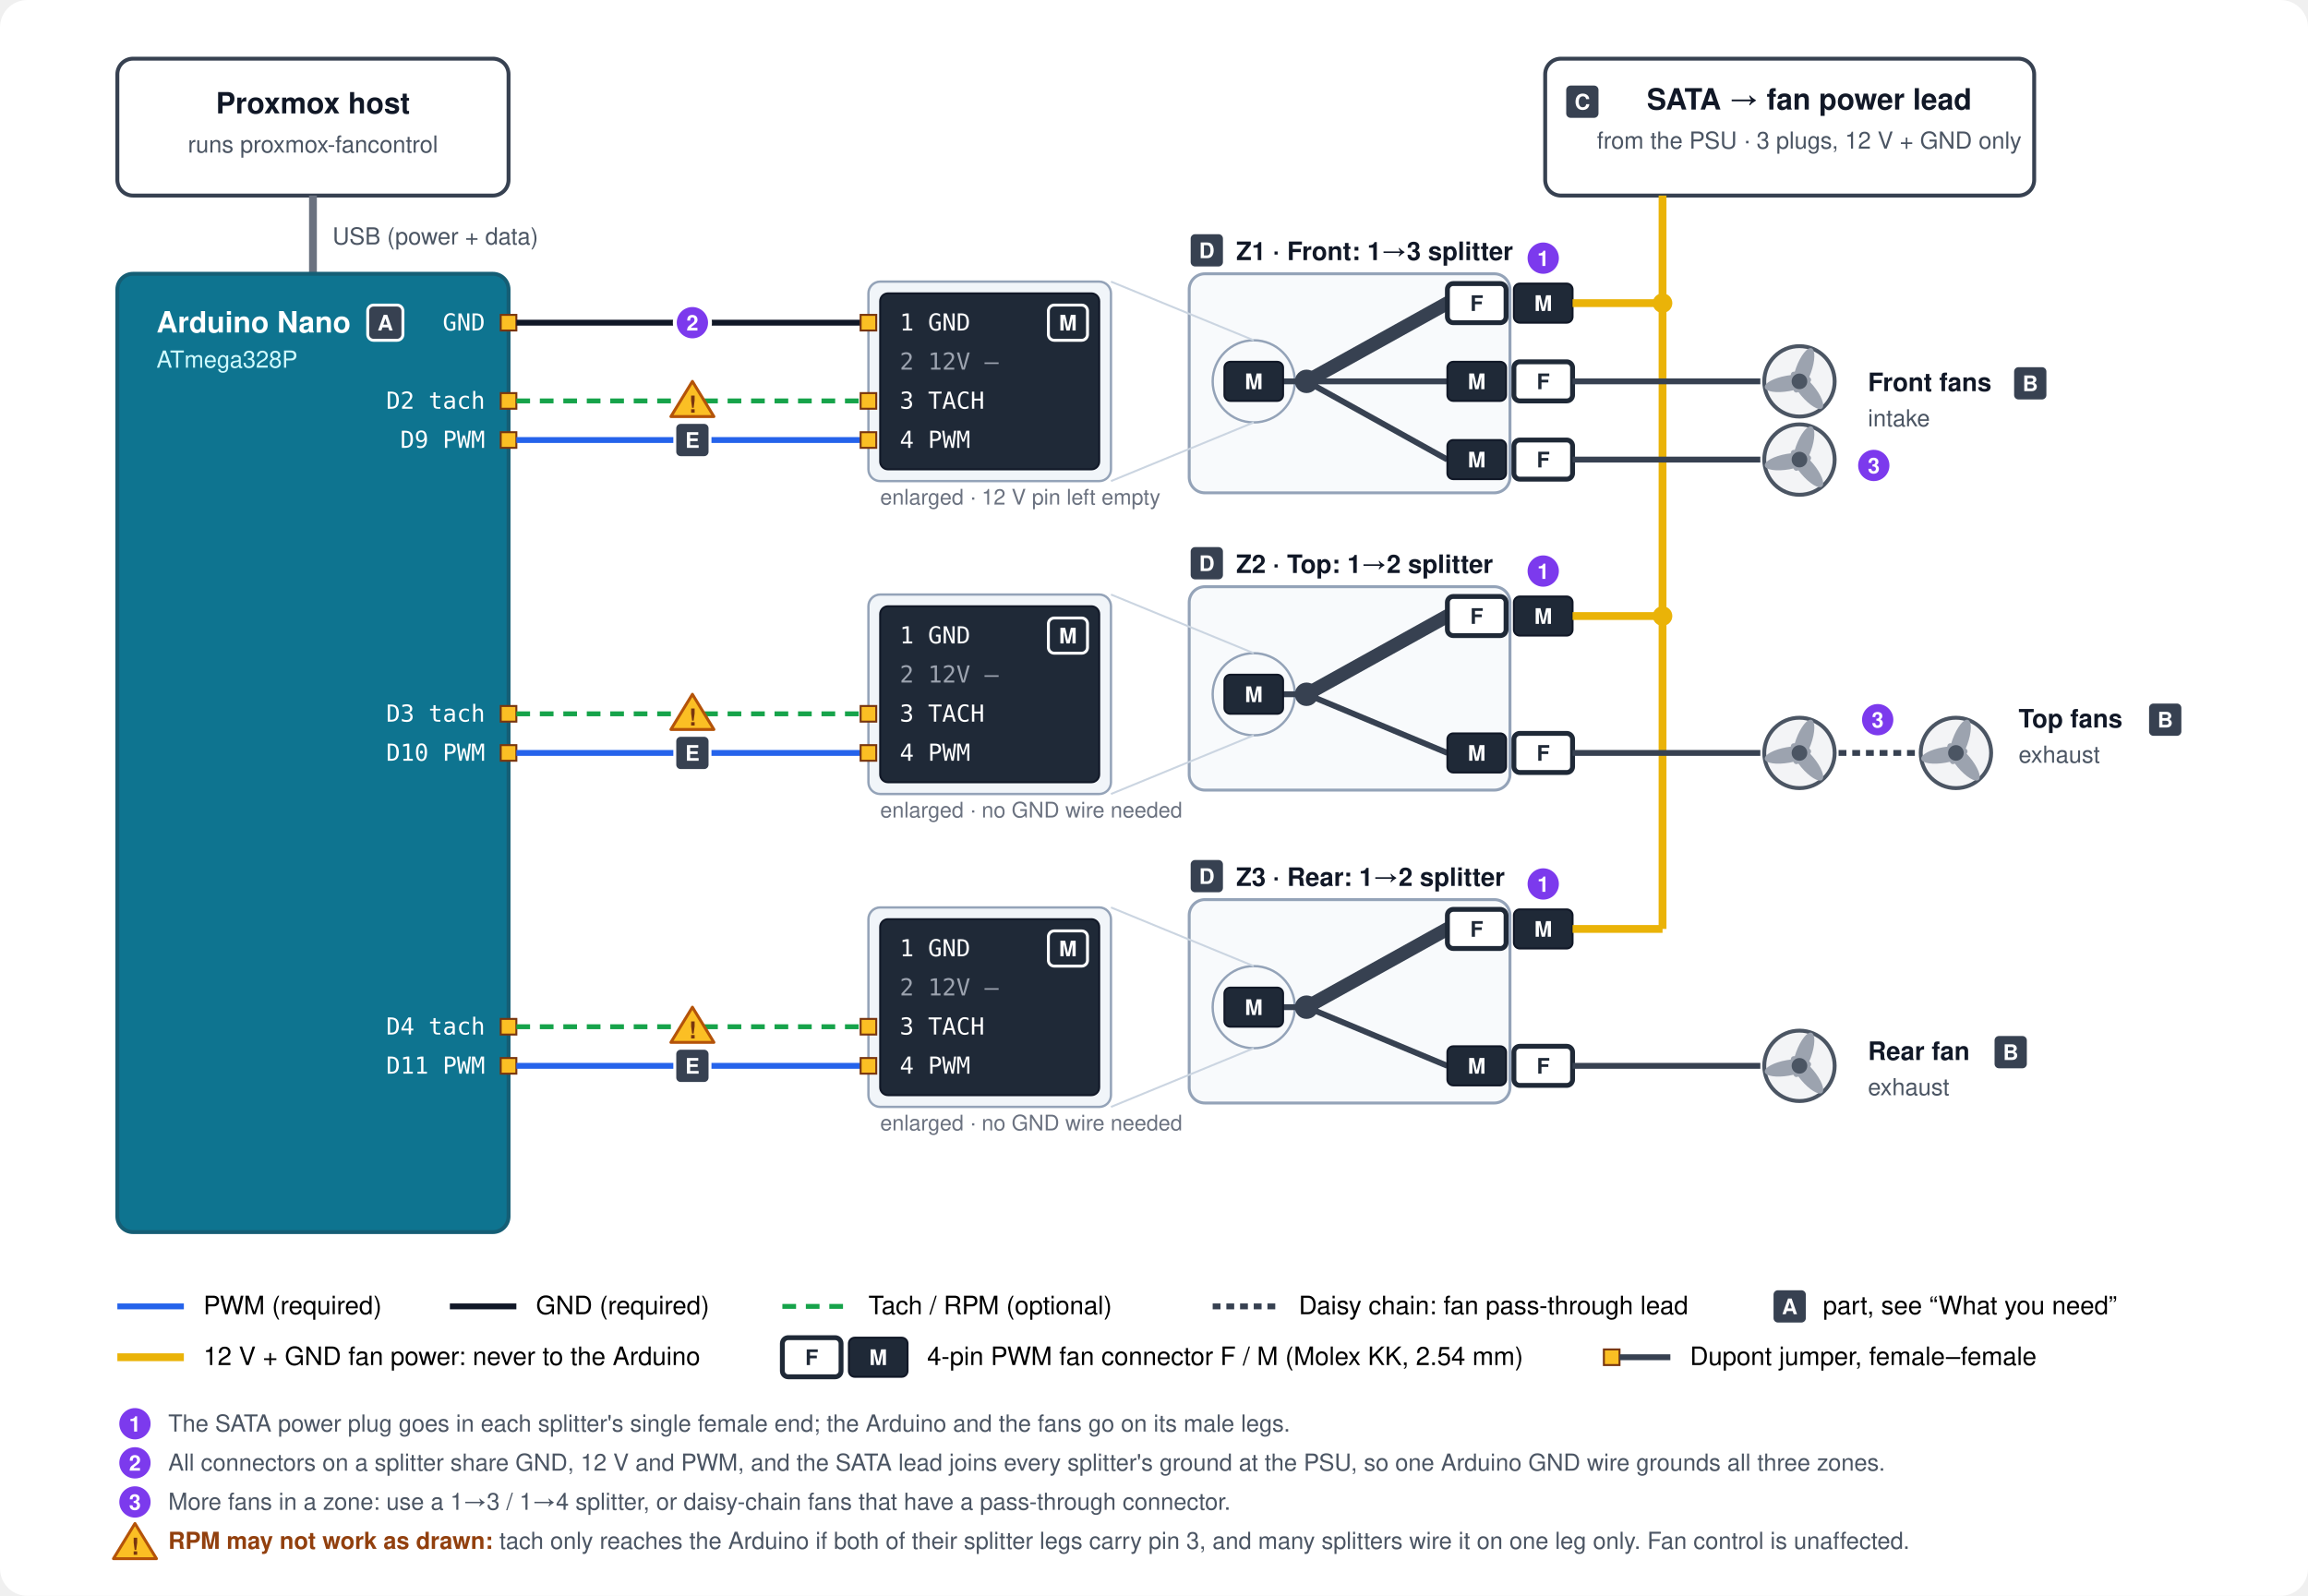
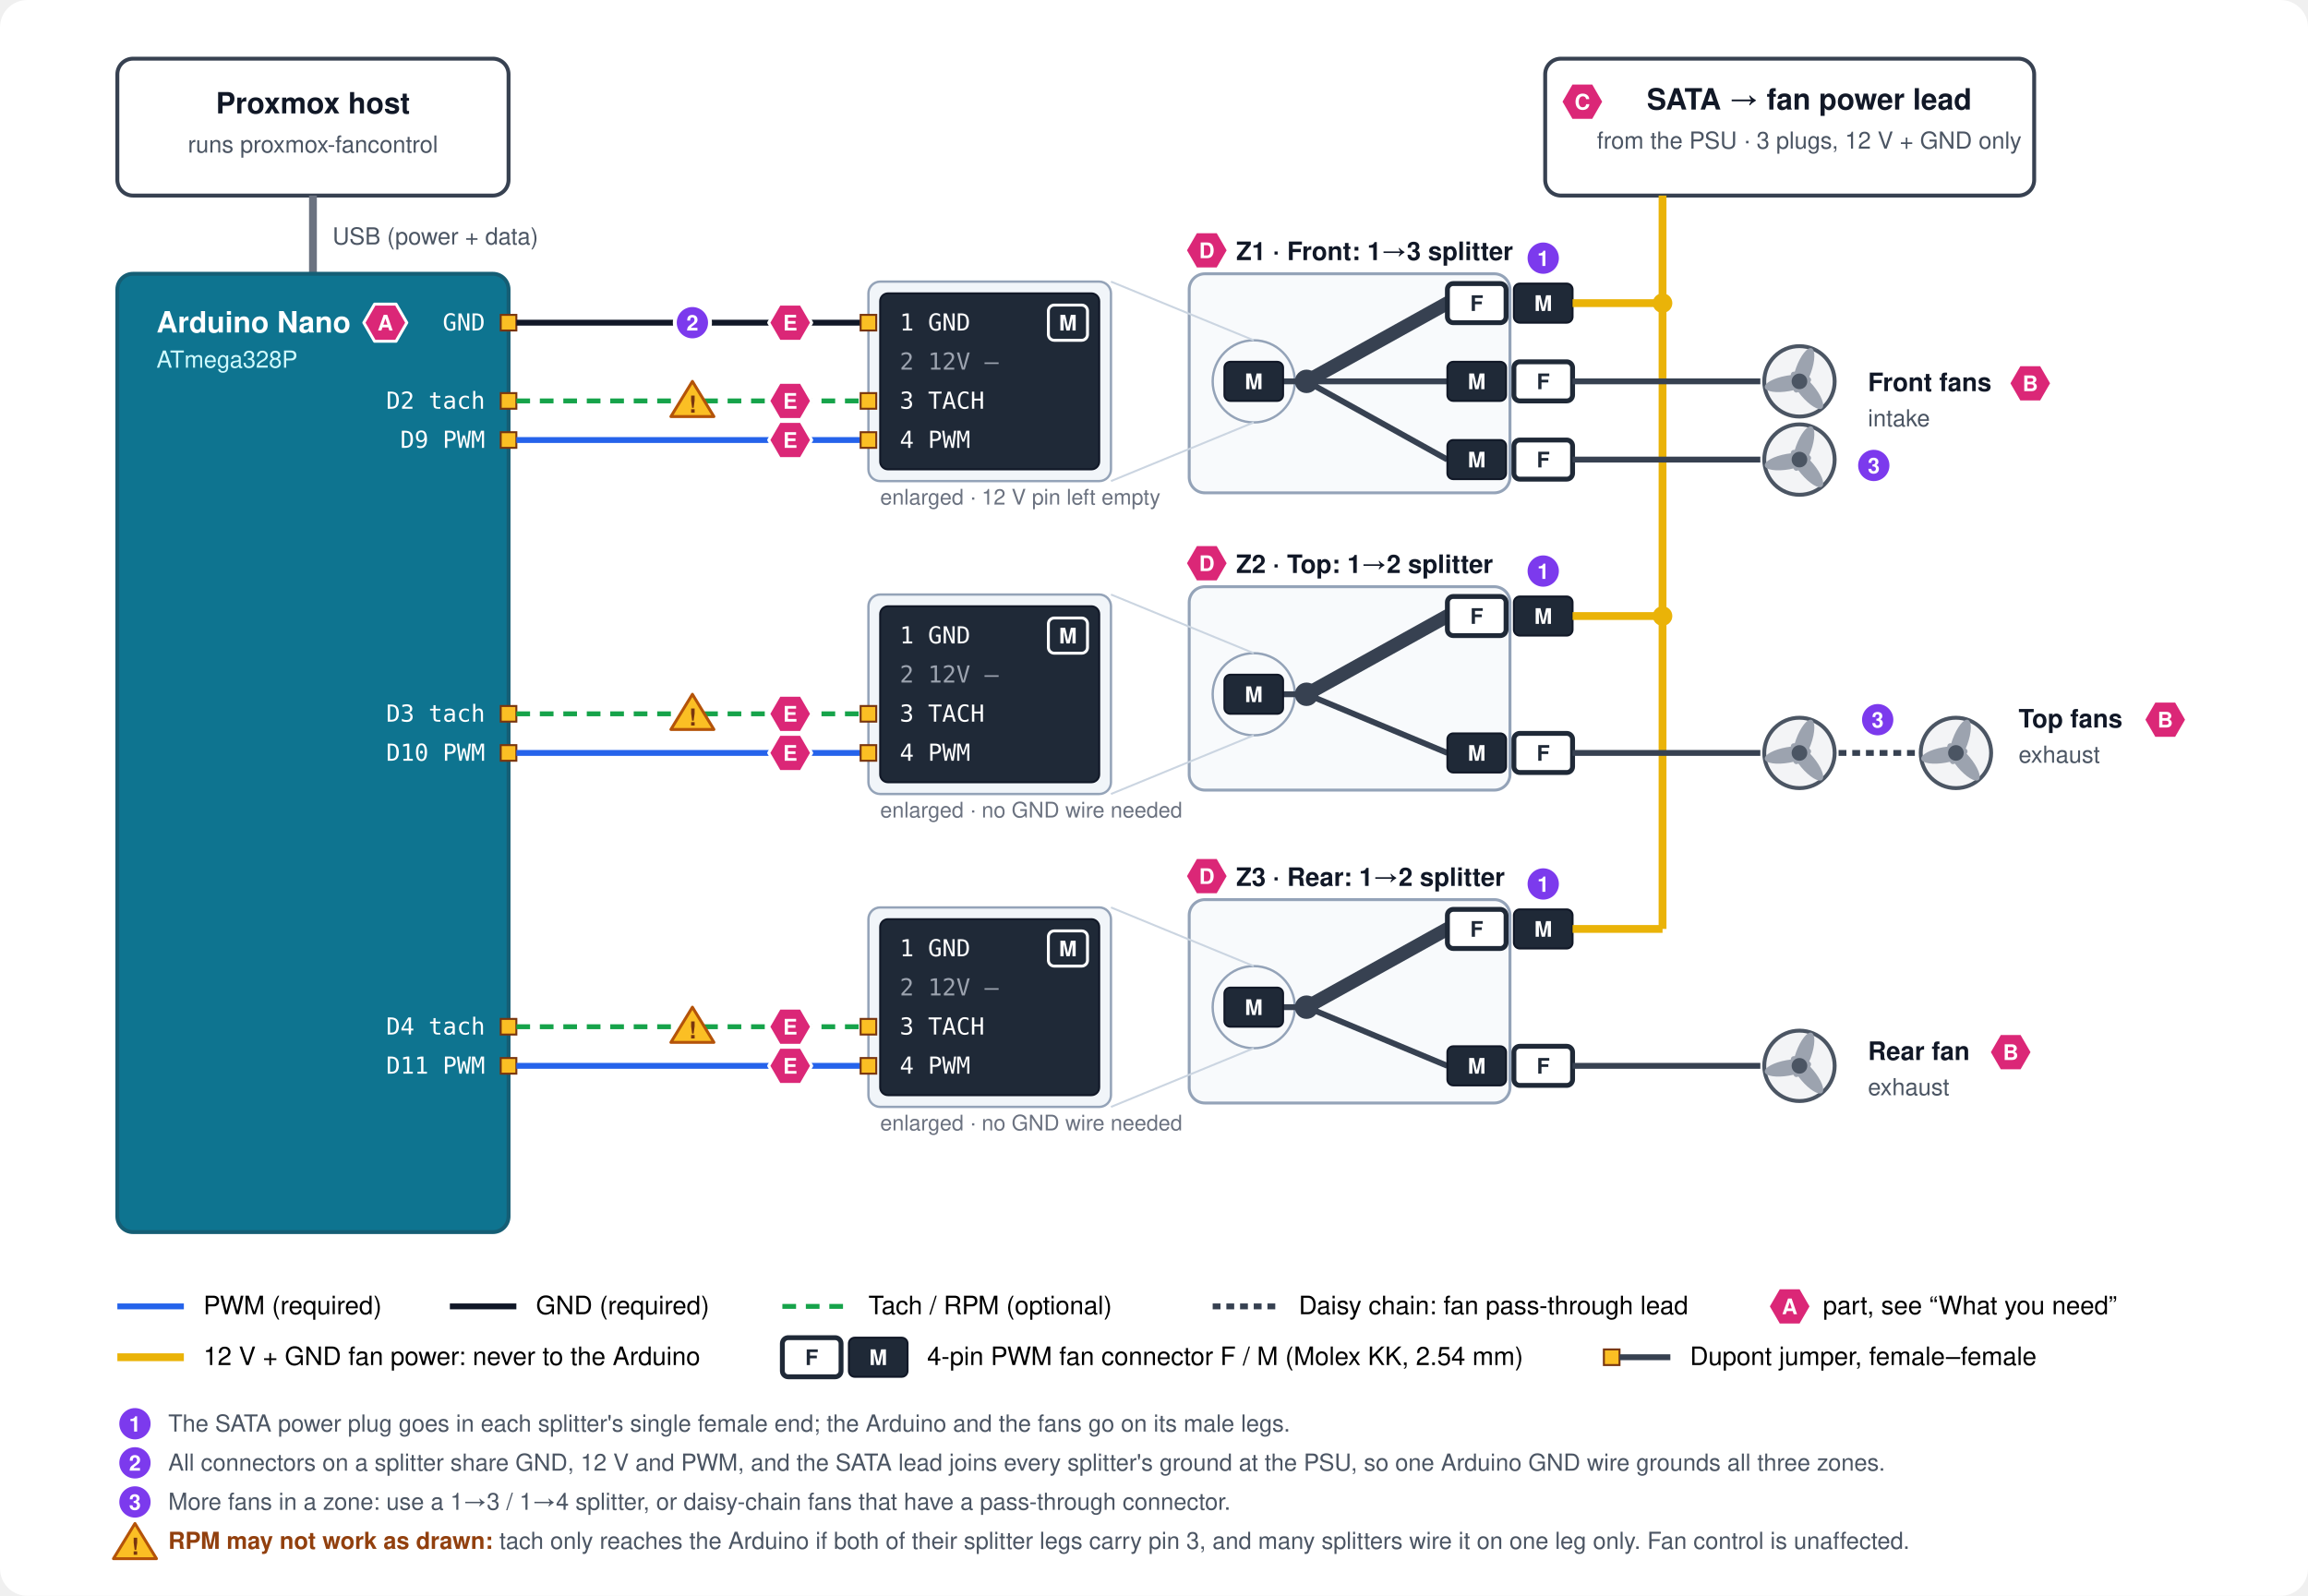
<svg xmlns="http://www.w3.org/2000/svg" width="1180" height="816" viewBox="0 0 1180 816" font-family="-apple-system, 'Segoe UI', Helvetica, Arial, sans-serif" font-size="13">
  <defs>
    <symbol id="fan" viewBox="-20 -20 40 40">
      <circle r="18" fill="#f3f4f6" stroke="#4b5563" stroke-width="2" />
      <g fill="#9ca3af">
        <ellipse rx="4" ry="12" transform="rotate(20) translate(0 -6)" />
        <ellipse rx="4" ry="12" transform="rotate(140) translate(0 -6)" />
        <ellipse rx="4" ry="12" transform="rotate(260) translate(0 -6)" />
      </g>
      <circle r="4" fill="#4b5563" />
    </symbol>
    <style>
      .box   { fill: #ffffff; stroke: #374151; stroke-width: 2; }
      .title { font-weight: 700; font-size: 15px; fill: #111827; }
      .sub   { fill: #4b5563; font-size: 12px; }
      .tiny  { fill: #6b7280; font-size: 11px; }
      .zone  { font-weight: 700; font-size: 13px; fill: #111827; }
      .pin   { fill: #ffffff; font-size: 12px; font-family: ui-monospace, Consolas, monospace; }
      .pinNC { fill: #9ca3af; font-size: 12px; font-family: ui-monospace, Consolas, monospace; }
      .pwm   { stroke: #2563eb; stroke-width: 3; fill: none; }
      .gnd   { stroke: #111827; stroke-width: 3; fill: none; }
      .tach  { stroke: #16a34a; stroke-width: 2.5; fill: none; stroke-dasharray: 7 5; }
      .v12   { stroke: #eab308; stroke-width: 4; fill: none; }
      .usb   { stroke: #6b7280; stroke-width: 4; fill: none; }
      .cable { stroke: #374151; stroke-width: 7; fill: none; stroke-linecap: round; }
      .leg   { stroke: #374151; stroke-width: 3; fill: none; }
      .conn  { fill: #1f2937; stroke: #111827; stroke-width: 1; }
      .zoom  { stroke: #cbd5e1; stroke-width: 1; fill: none; }
      .lens  { stroke: #94a3b8; stroke-width: 1.2; fill: none; }
      .detail { fill: #f1f5f9; stroke: #94a3b8; stroke-width: 1.2; }
      .splitter { fill: #f8fafc; stroke: #94a3b8; stroke-width: 1.5; }
      .warn path { fill: #fbbf24; stroke: #b45309; stroke-width: 1.5; stroke-linejoin: round; }
      .warn text { fill: #78350f; font-size: 12px; font-weight: 800; text-anchor: middle; }
-       .part rect { fill: #374151; stroke: #ffffff; stroke-width: 1.5; }
+       .part polygon { fill: #db2777; stroke: #ffffff; stroke-width: 1.5; stroke-linejoin: round; }
      .part text { fill: #ffffff; font-size: 11px; font-weight: 700; text-anchor: middle; }
      .fend  { fill: #ffffff; stroke: #1f2937; stroke-width: 2.5; }
      .mark circle { fill: #7c3aed; stroke: #ffffff; stroke-width: 2; }
      .mark text   { fill: #ffffff; font-size: 11px; font-weight: 700; text-anchor: middle; }
    </style>
  </defs>
  <rect x="0" y="0" width="1180" height="816" rx="14" fill="#ffffff" />
  <rect class="box" x="60" y="30" width="200" height="70" rx="8" />
  <text class="title" x="160" y="58" text-anchor="middle">Proxmox host</text>
  <text class="sub" x="160" y="78" text-anchor="middle">runs proxmox-fancontrol</text>
  <path class="usb" d="M160 100 V140" />
  <text class="sub" x="170" y="125">USB (power + data)</text>
  <rect x="60" y="140" width="200" height="490" rx="8" fill="#0e7490" stroke="#155e75" stroke-width="2" />
  <text x="80" y="170" font-weight="700" font-size="15" fill="#ffffff">Arduino Nano</text>
  <text x="80" y="188" font-size="12" fill="#cffafe">ATmega328P</text>
  <g font-family="ui-monospace, Consolas, monospace" font-size="12" fill="#ffffff" text-anchor="end">
    <text x="248" y="209">D2  tach</text>
    <text x="248" y="229">D9  PWM</text>
    <text x="248" y="369">D3  tach</text>
    <text x="248" y="389">D10 PWM</text>
    <text x="248" y="529">D4  tach</text>
    <text x="248" y="549">D11 PWM</text>
    <text x="248" y="169">GND</text>
  </g>
  <g fill="#fbbf24" stroke="#78350f" stroke-width="1">
    <rect x="256" y="201" width="8" height="8" />
    <rect x="256" y="221" width="8" height="8" />
    <rect x="256" y="361" width="8" height="8" />
    <rect x="256" y="381" width="8" height="8" />
    <rect x="256" y="521" width="8" height="8" />
    <rect x="256" y="541" width="8" height="8" />
    <rect x="256" y="161" width="8" height="8" />
  </g>
  <path class="tach" d="M264 205 H444" />
  <path class="pwm" d="M264 225 H444" />
  <path class="tach" d="M264 365 H444" />
  <path class="pwm" d="M264 385 H444" />
  <path class="tach" d="M264 525 H444" />
  <path class="pwm" d="M264 545 H444" />
  <path class="gnd" d="M264 165 H444" />
  <rect class="detail" x="444" y="144" width="124" height="102" rx="6" />
  <rect class="detail" x="444" y="304" width="124" height="102" rx="6" />
  <rect class="detail" x="444" y="464" width="124" height="102" rx="6" />
  <g fill="#fbbf24" stroke="#78350f" stroke-width="1">
    <rect x="440" y="161" width="8" height="8" />
    <rect x="440" y="201" width="8" height="8" />
    <rect x="440" y="221" width="8" height="8" />
    <rect x="440" y="361" width="8" height="8" />
    <rect x="440" y="381" width="8" height="8" />
    <rect x="440" y="521" width="8" height="8" />
    <rect x="440" y="541" width="8" height="8" />
  </g>
  <rect class="conn" x="450" y="150" width="112" height="90" rx="4" />
  <rect class="conn" x="450" y="310" width="112" height="90" rx="4" />
  <rect class="conn" x="450" y="470" width="112" height="90" rx="4" />
  <g>
    <text class="pin" x="460" y="169">1 GND</text>
    <text class="pinNC" x="460" y="189">2 12V  —</text>
    <text class="pin" x="460" y="209">3 TACH</text>
    <text class="pin" x="460" y="229">4 PWM</text>
    <text class="pin" x="460" y="329">1 GND</text>
    <text class="pinNC" x="460" y="349">2 12V  —</text>
    <text class="pin" x="460" y="369">3 TACH</text>
    <text class="pin" x="460" y="389">4 PWM</text>
    <text class="pin" x="460" y="489">1 GND</text>
    <text class="pinNC" x="460" y="509">2 12V  —</text>
    <text class="pin" x="460" y="529">3 TACH</text>
    <text class="pin" x="460" y="549">4 PWM</text>
  </g>
  <text class="tiny" x="450" y="258">enlarged · 12 V pin left empty</text>
  <text class="tiny" x="450" y="418">enlarged · no GND wire needed</text>
  <text class="tiny" x="450" y="578">enlarged · no GND wire needed</text>
  <rect class="splitter" x="608" y="140" width="164" height="112" rx="8" />
  <g class="part">
-     <rect x="608" y="119" width="18" height="18" rx="3" />
+     <polygon points="606,128 611.5,118.5 622.5,118.5 628,128 622.5,137.5 611.5,137.5" />
    <text x="617" y="132">D</text>
  </g>
  <text class="zone" x="632" y="133">Z1 · Front: 1→3 splitter</text>
  <rect class="splitter" x="608" y="300" width="164" height="104" rx="8" />
  <g class="part">
-     <rect x="608" y="279" width="18" height="18" rx="3" />
+     <polygon points="606,288 611.5,278.5 622.5,278.5 628,288 622.5,297.5 611.5,297.5" />
    <text x="617" y="292">D</text>
  </g>
  <text class="zone" x="632" y="293">Z2 · Top: 1→2 splitter</text>
  <rect class="splitter" x="608" y="460" width="164" height="104" rx="8" />
  <g class="part">
-     <rect x="608" y="439" width="18" height="18" rx="3" />
+     <polygon points="606,448 611.5,438.5 622.5,438.5 628,448 622.5,457.5 611.5,457.5" />
    <text x="617" y="452">D</text>
  </g>
  <text class="zone" x="632" y="453">Z3 · Rear: 1→2 splitter</text>
  <circle class="lens" cx="641" cy="195" r="21" />
  <path class="zoom" d="M568 144 L641 174 M568 246 L641 216" />
  <path class="leg" d="M656 195 H668" />
  <rect class="conn" x="626" y="185" width="30" height="20" rx="3" />
  <text x="641" y="199" fill="#ffffff" font-size="11" font-weight="700" text-anchor="middle">M</text>
  <rect x="536" y="156" width="20" height="18" rx="3" fill="none" stroke="#ffffff" stroke-width="1.5" />
  <text x="546" y="169" fill="#ffffff" font-size="11" font-weight="700" text-anchor="middle">M</text>
  <circle cx="668" cy="195" r="6" fill="#374151" />
  <path class="cable" d="M668 195 L740 155" />
  <path class="leg" d="M668 195 H740 M668 195 L740 235" />
  <circle class="lens" cx="641" cy="355" r="21" />
  <path class="zoom" d="M568 304 L641 334 M568 406 L641 376" />
  <path class="leg" d="M656 355 H668" />
  <rect class="conn" x="626" y="345" width="30" height="20" rx="3" />
  <text x="641" y="359" fill="#ffffff" font-size="11" font-weight="700" text-anchor="middle">M</text>
  <rect x="536" y="316" width="20" height="18" rx="3" fill="none" stroke="#ffffff" stroke-width="1.5" />
  <text x="546" y="329" fill="#ffffff" font-size="11" font-weight="700" text-anchor="middle">M</text>
  <circle cx="668" cy="355" r="6" fill="#374151" />
  <path class="cable" d="M668 355 L740 315" />
  <path class="leg" d="M668 355 L740 385" />
  <circle class="lens" cx="641" cy="515" r="21" />
  <path class="zoom" d="M568 464 L641 494 M568 566 L641 536" />
  <path class="leg" d="M656 515 H668" />
  <rect class="conn" x="626" y="505" width="30" height="20" rx="3" />
  <text x="641" y="519" fill="#ffffff" font-size="11" font-weight="700" text-anchor="middle">M</text>
  <rect x="536" y="476" width="20" height="18" rx="3" fill="none" stroke="#ffffff" stroke-width="1.5" />
  <text x="546" y="489" fill="#ffffff" font-size="11" font-weight="700" text-anchor="middle">M</text>
  <circle cx="668" cy="515" r="6" fill="#374151" />
  <path class="cable" d="M668 515 L740 475" />
  <path class="leg" d="M668 515 L740 545" />
  <rect class="fend" x="740" y="145" width="30" height="20" rx="3" />
  <text x="755" y="159" fill="#1f2937" font-size="11" font-weight="700" text-anchor="middle">F</text>
  <rect class="conn" x="774" y="145" width="30" height="20" rx="3" />
  <text x="789" y="159" fill="#ffffff" font-size="11" font-weight="700" text-anchor="middle">M</text>
  <rect class="fend" x="740" y="305" width="30" height="20" rx="3" />
  <text x="755" y="319" fill="#1f2937" font-size="11" font-weight="700" text-anchor="middle">F</text>
  <rect class="conn" x="774" y="305" width="30" height="20" rx="3" />
  <text x="789" y="319" fill="#ffffff" font-size="11" font-weight="700" text-anchor="middle">M</text>
  <rect class="fend" x="740" y="465" width="30" height="20" rx="3" />
  <text x="755" y="479" fill="#1f2937" font-size="11" font-weight="700" text-anchor="middle">F</text>
  <rect class="conn" x="774" y="465" width="30" height="20" rx="3" />
  <text x="789" y="479" fill="#ffffff" font-size="11" font-weight="700" text-anchor="middle">M</text>
  <rect class="conn" x="740" y="185" width="30" height="20" rx="3" />
  <text x="755" y="199" fill="#ffffff" font-size="11" font-weight="700" text-anchor="middle">M</text>
  <rect class="fend" x="774" y="185" width="30" height="20" rx="3" />
  <text x="789" y="199" fill="#1f2937" font-size="11" font-weight="700" text-anchor="middle">F</text>
  <rect class="conn" x="740" y="225" width="30" height="20" rx="3" />
  <text x="755" y="239" fill="#ffffff" font-size="11" font-weight="700" text-anchor="middle">M</text>
  <rect class="fend" x="774" y="225" width="30" height="20" rx="3" />
  <text x="789" y="239" fill="#1f2937" font-size="11" font-weight="700" text-anchor="middle">F</text>
  <rect class="conn" x="740" y="375" width="30" height="20" rx="3" />
  <text x="755" y="389" fill="#ffffff" font-size="11" font-weight="700" text-anchor="middle">M</text>
  <rect class="fend" x="774" y="375" width="30" height="20" rx="3" />
  <text x="789" y="389" fill="#1f2937" font-size="11" font-weight="700" text-anchor="middle">F</text>
  <rect class="conn" x="740" y="535" width="30" height="20" rx="3" />
  <text x="755" y="549" fill="#ffffff" font-size="11" font-weight="700" text-anchor="middle">M</text>
  <rect class="fend" x="774" y="535" width="30" height="20" rx="3" />
  <text x="789" y="549" fill="#1f2937" font-size="11" font-weight="700" text-anchor="middle">F</text>
  <rect class="box" x="790" y="30" width="250" height="70" rx="8" />
  <text class="title" x="925" y="56" text-anchor="middle">SATA → fan power lead</text>
  <text class="sub" x="925" y="76" text-anchor="middle">from the PSU · 3 plugs, 12 V + GND only</text>
  <path class="v12" d="M850 100 V475" />
  <path class="v12" d="M804 155 H850 M804 315 H850 M804 475 H850" />
  <circle cx="850" cy="155" r="5" fill="#eab308" />
  <circle cx="850" cy="315" r="5" fill="#eab308" />
  <path class="leg" d="M804 195 H900 M804 235 H900" />
  <use href="#fan" x="900" y="175" width="40" height="40" />
  <use href="#fan" x="900" y="215" width="40" height="40" />
  <text class="zone" x="955" y="200">Front fans</text>
  <text class="sub" x="955" y="218">intake</text>
  <path class="leg" d="M804 385 H900" />
  <use href="#fan" x="900" y="365" width="40" height="40" />
  <path class="leg" d="M940 385 H980" stroke-dasharray="4 3" />
  <use href="#fan" x="980" y="365" width="40" height="40" />
  <text class="zone" x="1032" y="372">Top fans</text>
  <text class="sub" x="1032" y="390">exhaust</text>
  <path class="leg" d="M804 545 H900" />
  <use href="#fan" x="900" y="525" width="40" height="40" />
  <text class="zone" x="955" y="542">Rear fan</text>
  <text class="sub" x="955" y="560">exhaust</text>
  <g class="mark">
    <circle cx="789" cy="132" r="9" />
    <text x="789" y="136">1</text>
  </g>
  <g class="mark">
    <circle cx="789" cy="292" r="9" />
    <text x="789" y="296">1</text>
  </g>
  <g class="mark">
    <circle cx="789" cy="452" r="9" />
    <text x="789" y="456">1</text>
  </g>
  <g class="mark">
    <circle cx="354" cy="165" r="9" />
    <text x="354" y="169">2</text>
  </g>
  <g class="warn">
    <path d="M354 195 L365 213 L343 213 Z" />
    <text x="354" y="211">!</text>
  </g>
  <g class="warn">
    <path d="M354 355 L365 373 L343 373 Z" />
    <text x="354" y="371">!</text>
  </g>
  <g class="warn">
    <path d="M354 515 L365 533 L343 533 Z" />
    <text x="354" y="531">!</text>
  </g>
  <g class="mark">
    <circle cx="958" cy="238" r="9" />
    <text x="958" y="242">3</text>
  </g>
  <g class="mark">
    <circle cx="960" cy="368" r="9" />
    <text x="960" y="372">3</text>
  </g>
  <g class="part">
-     <rect x="188" y="156" width="18" height="18" rx="3" />
+     <polygon points="186,165 191.5,155.5 202.5,155.5 208,165 202.5,174.5 191.5,174.5" />
    <text x="197" y="169">A</text>
  </g>
  <g class="part">
-     <rect x="800" y="43" width="18" height="18" rx="3" />
+     <polygon points="798,52 803.5,42.5 814.5,42.5 820,52 814.5,61.5 803.5,61.5" />
    <text x="809" y="56">C</text>
  </g>
  <g class="part">
-     <rect x="1029" y="187" width="18" height="18" rx="3" />
+     <polygon points="1027,196 1032.5,186.5 1043.5,186.5 1049,196 1043.5,205.5 1032.5,205.5" />
    <text x="1038" y="200">B</text>
  </g>
  <g class="part">
-     <rect x="1098" y="359" width="18" height="18" rx="3" />
+     <polygon points="1096,368 1101.5,358.5 1112.5,358.5 1118,368 1112.5,377.5 1101.5,377.5" />
    <text x="1107" y="372">B</text>
  </g>
  <g class="part">
-     <rect x="1019" y="529" width="18" height="18" rx="3" />
+     <polygon points="1017,538 1022.5,528.5 1033.5,528.5 1039,538 1033.5,547.5 1022.5,547.5" />
    <text x="1028" y="542">B</text>
  </g>
  <g class="part">
-     <rect x="345" y="216" width="18" height="18" rx="3" />
-     <text x="354" y="229">E</text>
-   </g>
-   <g class="part">
-     <rect x="345" y="376" width="18" height="18" rx="3" />
-     <text x="354" y="389">E</text>
-   </g>
-   <g class="part">
-     <rect x="345" y="536" width="18" height="18" rx="3" />
-     <text x="354" y="549">E</text>
+     <polygon points="393,165 398.5,155.5 409.5,155.5 415,165 409.5,174.5 398.5,174.5" />
+     <text x="404" y="169">E</text>
+   </g>
+   <g class="part">
+     <polygon points="393,205 398.5,195.5 409.5,195.5 415,205 409.5,214.5 398.5,214.5" />
+     <text x="404" y="209">E</text>
+   </g>
+   <g class="part">
+     <polygon points="393,225 398.5,215.5 409.5,215.5 415,225 409.5,234.5 398.5,234.5" />
+     <text x="404" y="229">E</text>
+   </g>
+   <g class="part">
+     <polygon points="393,365 398.5,355.5 409.5,355.5 415,365 409.5,374.5 398.5,374.5" />
+     <text x="404" y="369">E</text>
+   </g>
+   <g class="part">
+     <polygon points="393,385 398.5,375.5 409.5,375.5 415,385 409.5,394.5 398.5,394.5" />
+     <text x="404" y="389">E</text>
+   </g>
+   <g class="part">
+     <polygon points="393,525 398.5,515.5 409.5,515.5 415,525 409.5,534.5 398.5,534.5" />
+     <text x="404" y="529">E</text>
+   </g>
+   <g class="part">
+     <polygon points="393,545 398.5,535.5 409.5,535.5 415,545 409.5,554.5 398.5,554.5" />
+     <text x="404" y="549">E</text>
  </g>
  <g transform="translate(60 668)">
    <path class="pwm" d="M0 0 H34" />
    <text x="44" y="4">PWM (required)</text>
    <path class="gnd" d="M170 0 H204" />
    <text x="214" y="4">GND (required)</text>
    <path class="tach" d="M340 0 H374" />
    <text x="384" y="4">Tach / RPM (optional)</text>
    <path class="leg" d="M560 0 H594" stroke-dasharray="4 3" />
    <text x="604" y="4">Daisy chain: fan pass-through lead</text>
    <g class="part">
-       <rect x="846" y="-9" width="18" height="18" rx="3" />
+       <polygon points="844,0 849.5,-9.5 860.5,-9.5 866,0 860.5,9.5 849.5,9.5" />
      <text x="855" y="4">A</text>
    </g>
    <text x="872" y="4">part, see “What you need”</text>
    <path class="v12" d="M0 26 H34" />
    <text x="44" y="30">12 V + GND fan power: never to the Arduino</text>
    <rect class="fend" x="340" y="16" width="30" height="20" rx="3" />
    <text x="355" y="30" fill="#1f2937" font-size="11" font-weight="700" text-anchor="middle">F</text>
    <rect class="conn" x="374" y="16" width="30" height="20" rx="3" />
    <text x="389" y="30" fill="#ffffff" font-size="11" font-weight="700" text-anchor="middle">M</text>
    <text x="414" y="30">4-pin PWM fan connector F / M (Molex KK, 2.54 mm)</text>
    <rect x="760" y="22" width="8" height="8" fill="#fbbf24" stroke="#78350f" stroke-width="1" />
    <path class="leg" d="M768 26 H794" />
    <text x="804" y="30">Dupont jumper, female–female</text>
  </g>
  <g class="mark">
    <circle cx="69" cy="728" r="9" />
    <text x="69" y="732">1</text>
  </g>
  <text class="sub" x="86" y="732">The SATA power plug goes in each splitter's single female end; the Arduino and the fans go on its male legs.</text>
  <g class="mark">
    <circle cx="69" cy="748" r="9" />
    <text x="69" y="752">2</text>
  </g>
  <text class="sub" x="86" y="752">All connectors on a splitter share GND, 12 V and PWM, and the SATA lead joins every splitter's ground at the PSU, so one Arduino GND wire grounds all three zones.</text>
  <g class="mark">
    <circle cx="69" cy="768" r="9" />
    <text x="69" y="772">3</text>
  </g>
  <text class="sub" x="86" y="772">More fans in a zone: use a 1→3 / 1→4 splitter, or daisy-chain fans that have a pass-through connector.</text>
  <g class="warn">
    <path d="M69 779 L80 797 L58 797 Z" />
    <text x="69" y="795">!</text>
  </g>
  <text class="sub" x="86" y="792">
    <tspan font-weight="700" fill="#92400e">RPM may not work as drawn:</tspan> tach only reaches the Arduino if both of their splitter legs carry pin 3, and many splitters wire it on one leg only. Fan control is unaffected.</text>
</svg>
